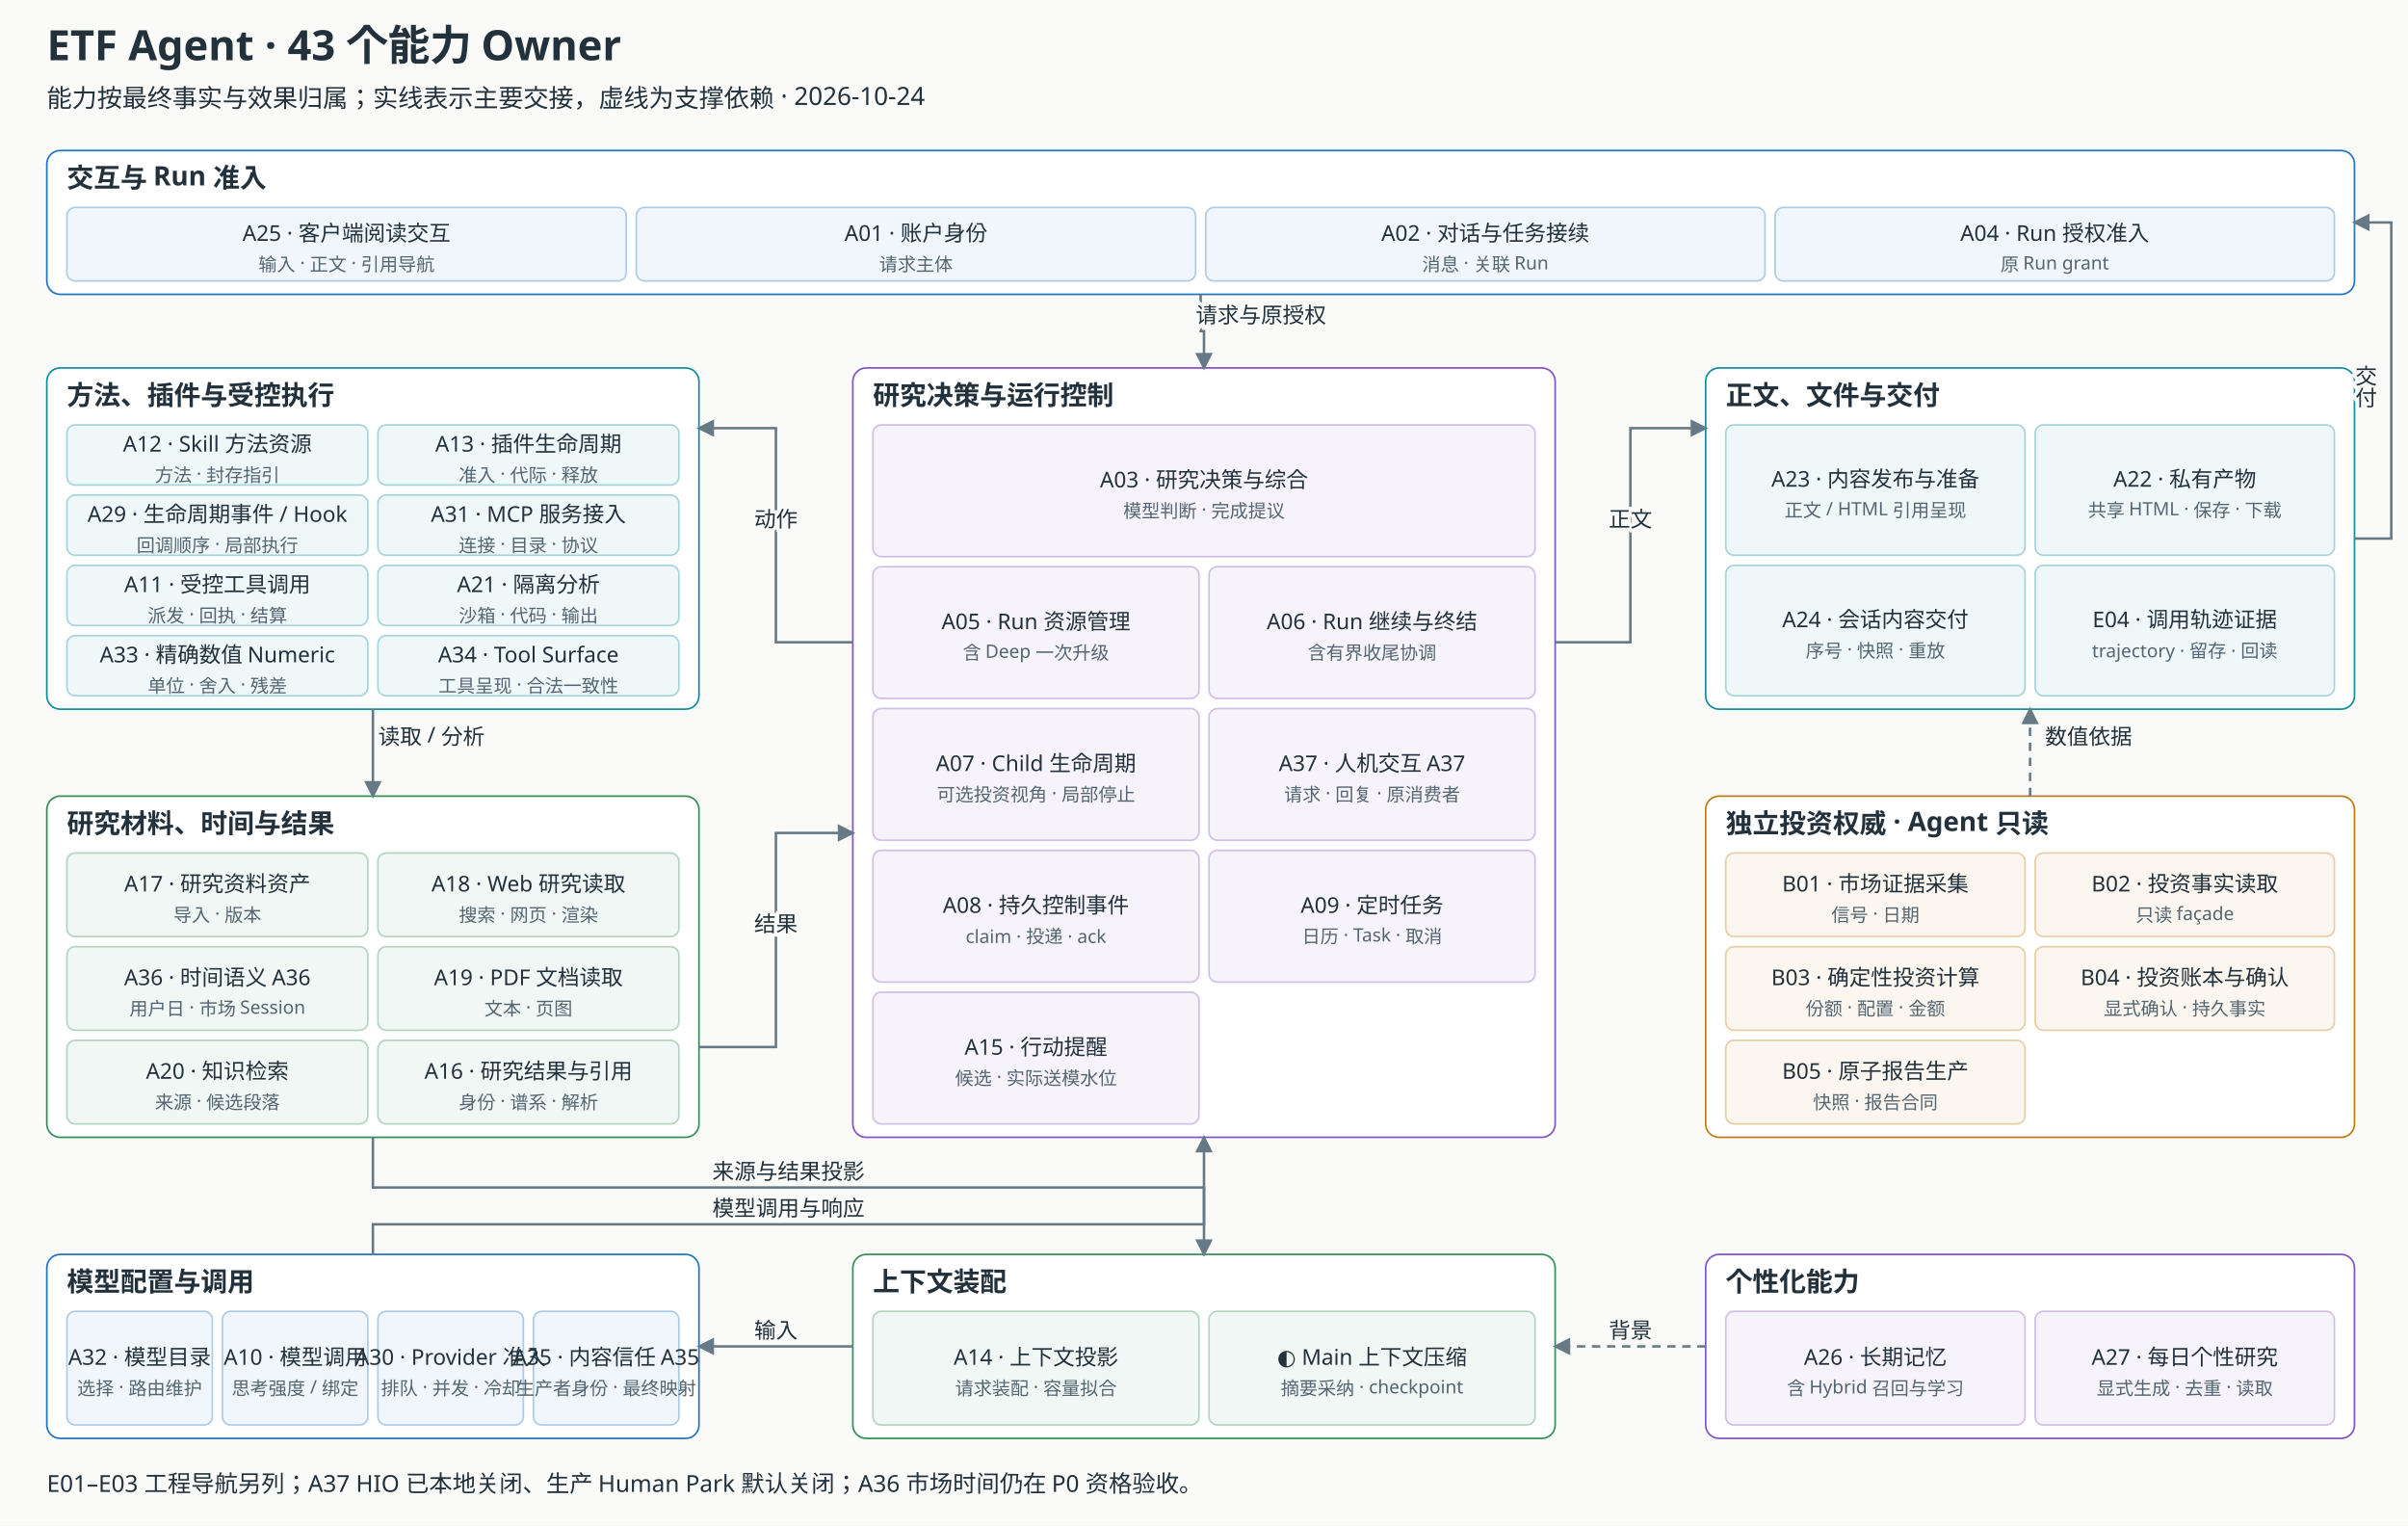
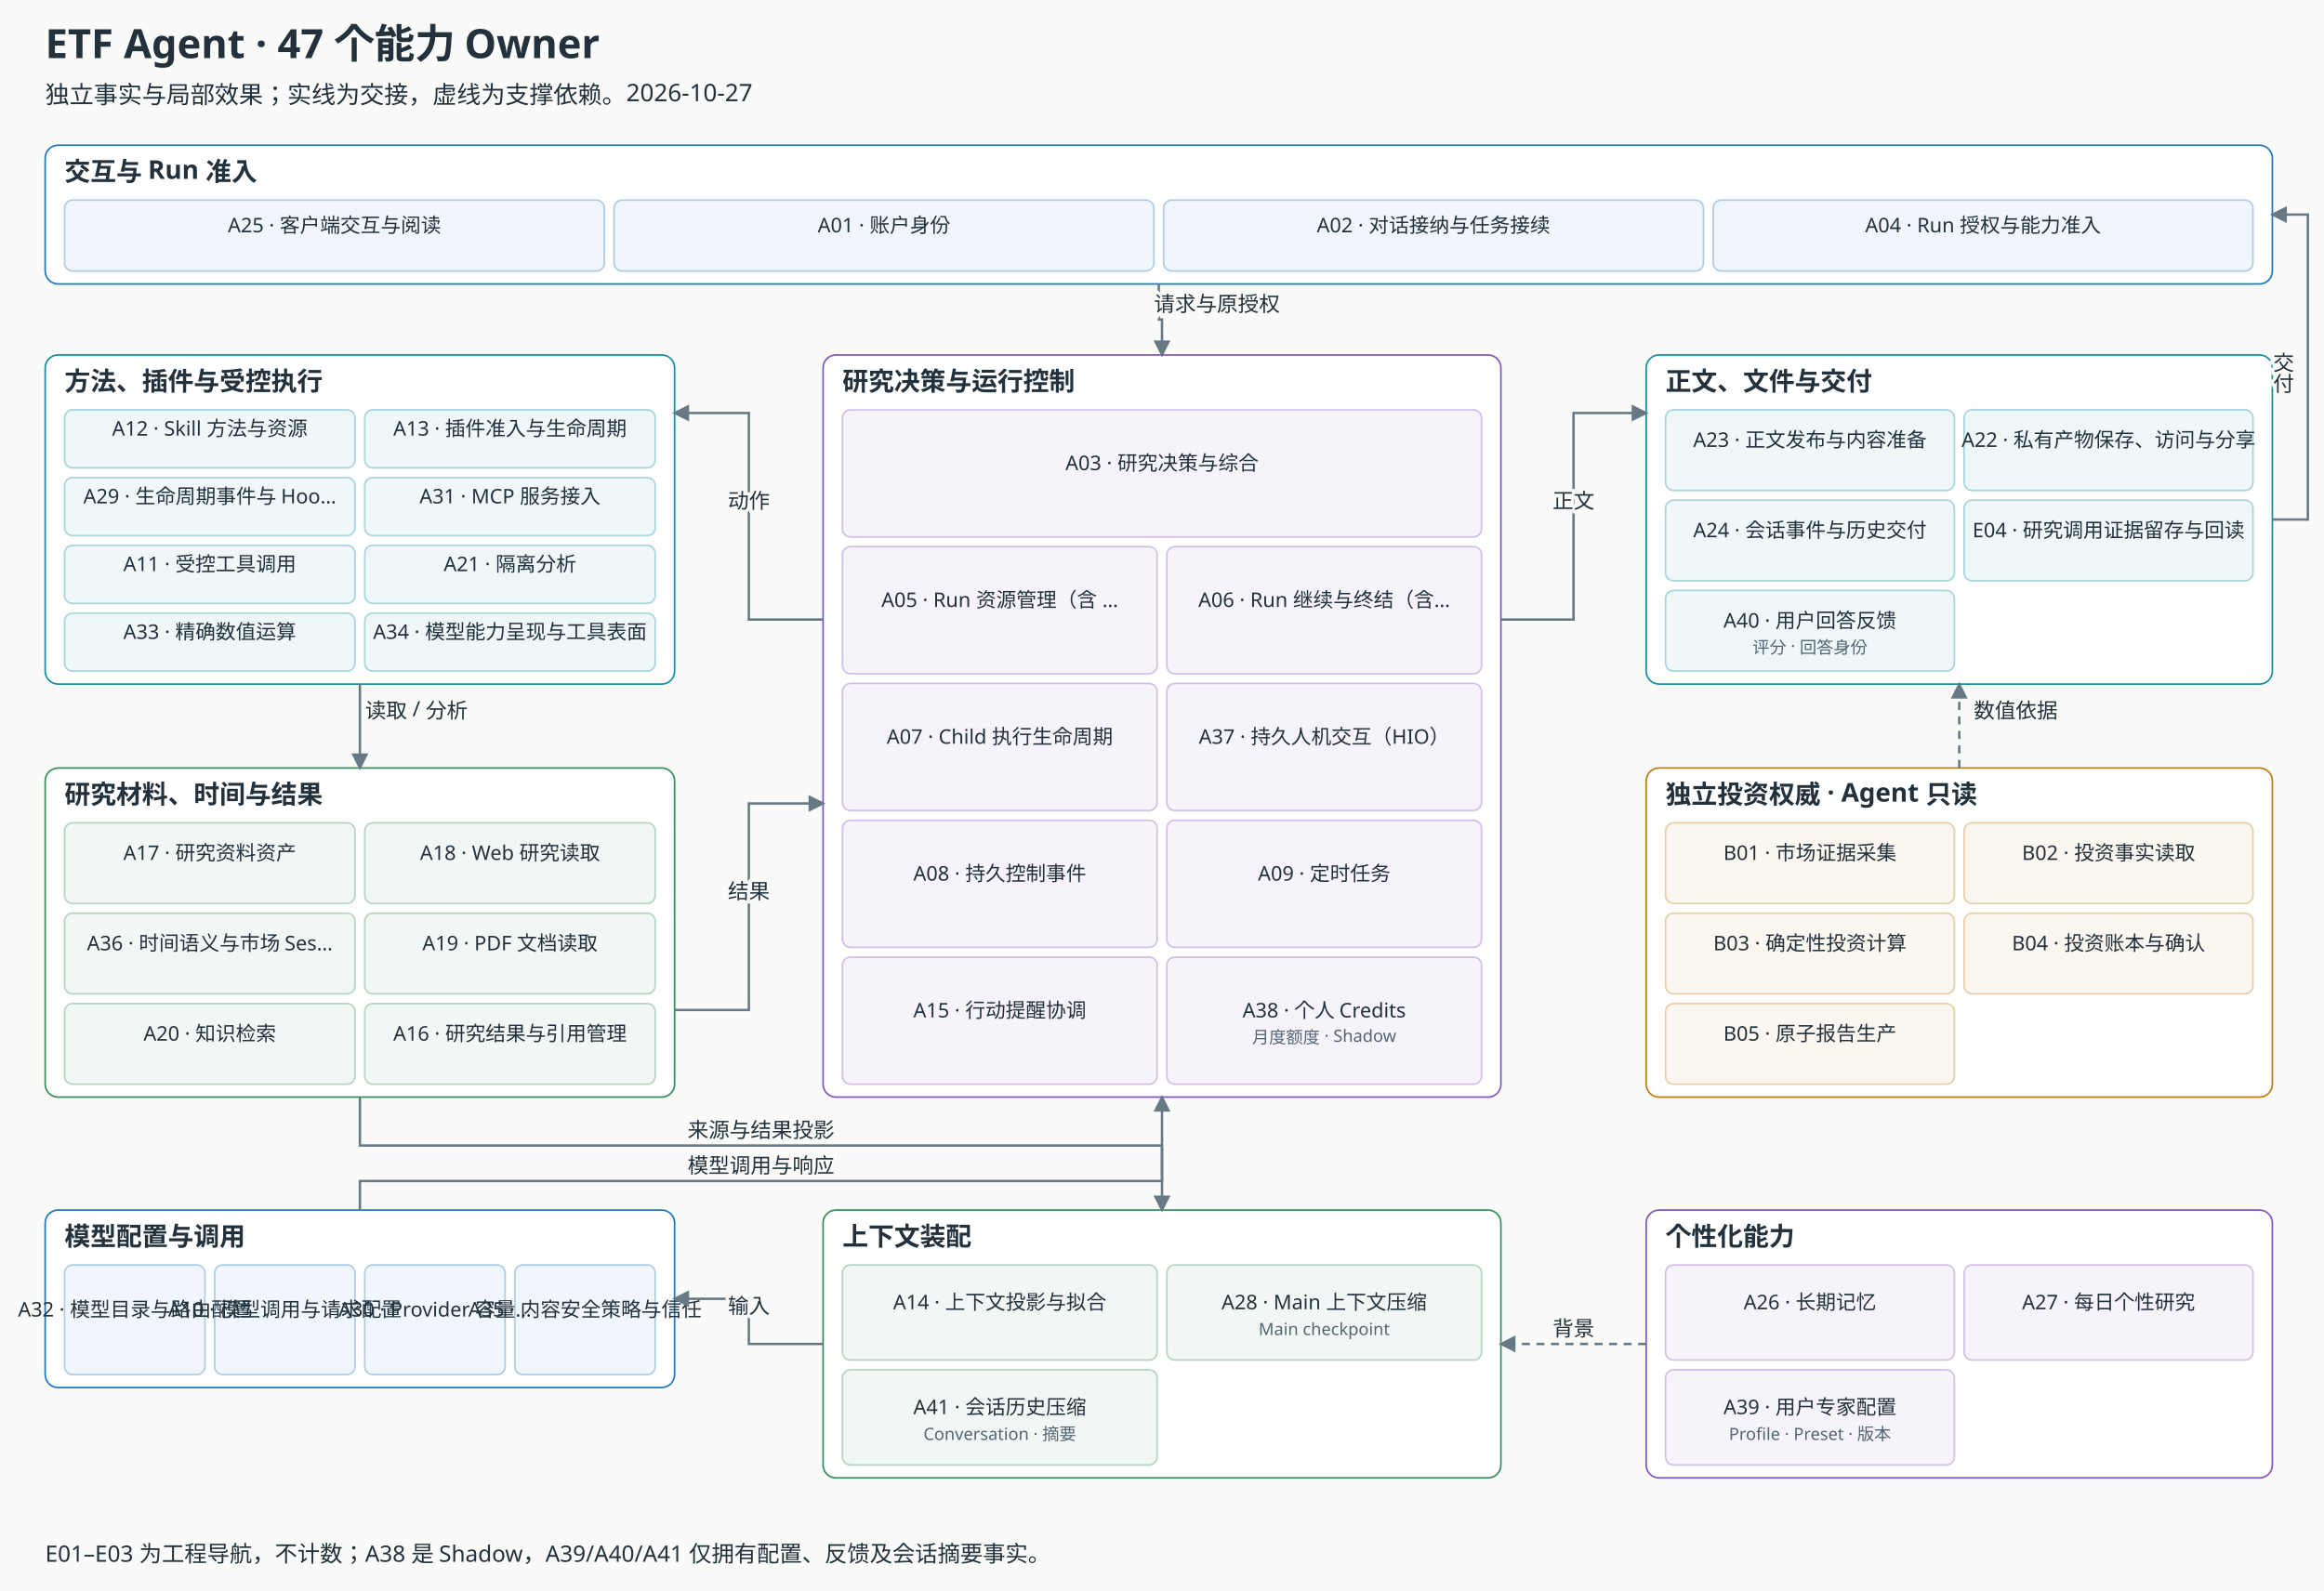
- <svg xmlns="http://www.w3.org/2000/svg" viewBox="0 0 1440 912" role="img" aria-labelledby="title desc">
+ <svg xmlns="http://www.w3.org/2000/svg" viewBox="0 0 1440 986" role="img" aria-labelledby="title desc">
  <defs>
    <marker id="arrow" markerWidth="7" markerHeight="7" refX="6" refY="3.5" orient="auto">
      <path d="M0 0L7 3.5L0 7" fill="#667985" />
    </marker>
  </defs>
-   <rect width="1440" height="912" fill="#fafbf9" />
+   <rect width="1440" height="986" fill="#fafbf9" />
  <g font-family="system-ui,PingFang SC,Microsoft YaHei,sans-serif" fill="#22313b">
-     <text x="28" y="36" font-size="25" font-weight="600">ETF Agent · 43 个能力 Owner</text>
-     <text x="28" y="64" font-size="15">能力按最终事实与效果归属；实线表示主要交接，虚线为支撑依赖 · 2026-10-24</text>
+     <text x="28" y="36" font-size="25" font-weight="600">ETF Agent · 47 个能力 Owner</text>
+     <text x="28" y="64" font-size="15">独立事实与局部效果；实线为交接，虚线为支撑依赖。2026-10-27</text>
    <rect x="28" y="90" width="1380" height="86" rx="8" fill="#fff" stroke="#2175be" />
    <text x="40" y="112" font-size="16" font-weight="600">交互与 Run 准入</text>
    <rect x="40" y="124" width="334.5" height="44" rx="5" fill="#2175be" fill-opacity=".07" stroke="#2175be" stroke-opacity=".35" />
-     <text x="207.25" y="144" text-anchor="middle" font-size="13">A25 · 客户端阅读交互</text>
-     <text x="207.25" y="162" text-anchor="middle" font-size="11" fill="#536571">输入 · 正文 · 引用导航</text>
+     <text x="207.25" y="144" text-anchor="middle" font-size="12.5">A25 · 客户端交互与阅读</text>
    <rect x="380.5" y="124" width="334.5" height="44" rx="5" fill="#2175be" fill-opacity=".07" stroke="#2175be" stroke-opacity=".35" />
-     <text x="547.75" y="144" text-anchor="middle" font-size="13">A01 · 账户身份</text>
-     <text x="547.75" y="162" text-anchor="middle" font-size="11" fill="#536571">请求主体</text>
+     <text x="547.75" y="144" text-anchor="middle" font-size="12.5">A01 · 账户身份</text>
    <rect x="721" y="124" width="334.5" height="44" rx="5" fill="#2175be" fill-opacity=".07" stroke="#2175be" stroke-opacity=".35" />
-     <text x="888.25" y="144" text-anchor="middle" font-size="13">A02 · 对话与任务接续</text>
-     <text x="888.25" y="162" text-anchor="middle" font-size="11" fill="#536571">消息 · 关联 Run</text>
+     <text x="888.25" y="144" text-anchor="middle" font-size="12.5">A02 · 对话接纳与任务接续</text>
    <rect x="1061.5" y="124" width="334.5" height="44" rx="5" fill="#2175be" fill-opacity=".07" stroke="#2175be" stroke-opacity=".35" />
-     <text x="1228.75" y="144" text-anchor="middle" font-size="13">A04 · Run 授权准入</text>
-     <text x="1228.75" y="162" text-anchor="middle" font-size="11" fill="#536571">原 Run grant</text>
+     <text x="1228.75" y="144" text-anchor="middle" font-size="12.5">A04 · Run 授权与能力准入</text>
    <rect x="28" y="220" width="390" height="204" rx="8" fill="#fff" stroke="#138e9f" />
    <text x="40" y="242" font-size="16" font-weight="600">方法、插件与受控执行</text>
    <rect x="40" y="254" width="180" height="36" rx="5" fill="#138e9f" fill-opacity=".07" stroke="#138e9f" stroke-opacity=".35" />
-     <text x="130" y="270" text-anchor="middle" font-size="13">A12 · Skill 方法资源</text>
-     <text x="130" y="288" text-anchor="middle" font-size="11" fill="#536571">方法 · 封存指引</text>
+     <text x="130" y="270" text-anchor="middle" font-size="12.5">A12 · Skill 方法与资源</text>
    <rect x="226" y="254" width="180" height="36" rx="5" fill="#138e9f" fill-opacity=".07" stroke="#138e9f" stroke-opacity=".35" />
-     <text x="316" y="270" text-anchor="middle" font-size="13">A13 · 插件生命周期</text>
-     <text x="316" y="288" text-anchor="middle" font-size="11" fill="#536571">准入 · 代际 · 释放</text>
+     <text x="316" y="270" text-anchor="middle" font-size="12.5">A13 · 插件准入与生命周期</text>
    <rect x="40" y="296" width="180" height="36" rx="5" fill="#138e9f" fill-opacity=".07" stroke="#138e9f" stroke-opacity=".35" />
-     <text x="130" y="312" text-anchor="middle" font-size="13">A29 · 生命周期事件 / Hook</text>
-     <text x="130" y="330" text-anchor="middle" font-size="11" fill="#536571">回调顺序 · 局部执行</text>
+     <text x="130" y="312" text-anchor="middle" font-size="12.5">A29 · 生命周期事件与 Hoo…</text>
    <rect x="226" y="296" width="180" height="36" rx="5" fill="#138e9f" fill-opacity=".07" stroke="#138e9f" stroke-opacity=".35" />
-     <text x="316" y="312" text-anchor="middle" font-size="13">A31 · MCP 服务接入</text>
-     <text x="316" y="330" text-anchor="middle" font-size="11" fill="#536571">连接 · 目录 · 协议</text>
+     <text x="316" y="312" text-anchor="middle" font-size="12.5">A31 · MCP 服务接入</text>
    <rect x="40" y="338" width="180" height="36" rx="5" fill="#138e9f" fill-opacity=".07" stroke="#138e9f" stroke-opacity=".35" />
-     <text x="130" y="354" text-anchor="middle" font-size="13">A11 · 受控工具调用</text>
-     <text x="130" y="372" text-anchor="middle" font-size="11" fill="#536571">派发 · 回执 · 结算</text>
+     <text x="130" y="354" text-anchor="middle" font-size="12.5">A11 · 受控工具调用</text>
    <rect x="226" y="338" width="180" height="36" rx="5" fill="#138e9f" fill-opacity=".07" stroke="#138e9f" stroke-opacity=".35" />
-     <text x="316" y="354" text-anchor="middle" font-size="13">A21 · 隔离分析</text>
-     <text x="316" y="372" text-anchor="middle" font-size="11" fill="#536571">沙箱 · 代码 · 输出</text>
+     <text x="316" y="354" text-anchor="middle" font-size="12.5">A21 · 隔离分析</text>
    <rect x="40" y="380" width="180" height="36" rx="5" fill="#138e9f" fill-opacity=".07" stroke="#138e9f" stroke-opacity=".35" />
-     <text x="130" y="396" text-anchor="middle" font-size="13">A33 · 精确数值 Numeric</text>
-     <text x="130" y="414" text-anchor="middle" font-size="11" fill="#536571">单位 · 舍入 · 残差</text>
+     <text x="130" y="396" text-anchor="middle" font-size="12.5">A33 · 精确数值运算</text>
    <rect x="226" y="380" width="180" height="36" rx="5" fill="#138e9f" fill-opacity=".07" stroke="#138e9f" stroke-opacity=".35" />
-     <text x="316" y="396" text-anchor="middle" font-size="13">A34 · Tool Surface</text>
-     <text x="316" y="414" text-anchor="middle" font-size="11" fill="#536571">工具呈现 · 合法一致性</text>
+     <text x="316" y="396" text-anchor="middle" font-size="12.5">A34 · 模型能力呈现与工具表面</text>
    <rect x="510" y="220" width="420" height="460" rx="8" fill="#fff" stroke="#8154c4" />
    <text x="522" y="242" font-size="16" font-weight="600">研究决策与运行控制</text>
    <rect x="522" y="254" width="396" height="78.8" rx="5" fill="#8154c4" fill-opacity=".07" stroke="#8154c4" stroke-opacity=".35" />
-     <text x="720" y="291.4" text-anchor="middle" font-size="13">A03 · 研究决策与综合</text>
-     <text x="720" y="309.4" text-anchor="middle" font-size="11" fill="#536571">模型判断 · 完成提议</text>
+     <text x="720" y="291.4" text-anchor="middle" font-size="12.5">A03 · 研究决策与综合</text>
    <rect x="522" y="338.8" width="195" height="78.8" rx="5" fill="#8154c4" fill-opacity=".07" stroke="#8154c4" stroke-opacity=".35" />
-     <text x="619.5" y="376.2" text-anchor="middle" font-size="13">A05 · Run 资源管理</text>
-     <text x="619.5" y="394.2" text-anchor="middle" font-size="11" fill="#536571">含 Deep 一次升级</text>
+     <text x="619.5" y="376.2" text-anchor="middle" font-size="12.5">A05 · Run 资源管理（含 …</text>
    <rect x="723" y="338.8" width="195" height="78.8" rx="5" fill="#8154c4" fill-opacity=".07" stroke="#8154c4" stroke-opacity=".35" />
-     <text x="820.5" y="376.2" text-anchor="middle" font-size="13">A06 · Run 继续与终结</text>
-     <text x="820.5" y="394.2" text-anchor="middle" font-size="11" fill="#536571">含有界收尾协调</text>
+     <text x="820.5" y="376.2" text-anchor="middle" font-size="12.5">A06 · Run 继续与终结（含…</text>
    <rect x="522" y="423.6" width="195" height="78.8" rx="5" fill="#8154c4" fill-opacity=".07" stroke="#8154c4" stroke-opacity=".35" />
-     <text x="619.5" y="461" text-anchor="middle" font-size="13">A07 · Child 生命周期</text>
-     <text x="619.5" y="479" text-anchor="middle" font-size="11" fill="#536571">可选投资视角 · 局部停止</text>
+     <text x="619.5" y="461" text-anchor="middle" font-size="12.5">A07 · Child 执行生命周期</text>
    <rect x="723" y="423.6" width="195" height="78.8" rx="5" fill="#8154c4" fill-opacity=".07" stroke="#8154c4" stroke-opacity=".35" />
-     <text x="820.5" y="461" text-anchor="middle" font-size="13">A37 · 人机交互 A37</text>
-     <text x="820.5" y="479" text-anchor="middle" font-size="11" fill="#536571">请求 · 回复 · 原消费者</text>
+     <text x="820.5" y="461" text-anchor="middle" font-size="12.5">A37 · 持久人机交互（HIO）</text>
    <rect x="522" y="508.4" width="195" height="78.8" rx="5" fill="#8154c4" fill-opacity=".07" stroke="#8154c4" stroke-opacity=".35" />
-     <text x="619.5" y="545.8" text-anchor="middle" font-size="13">A08 · 持久控制事件</text>
-     <text x="619.5" y="563.8" text-anchor="middle" font-size="11" fill="#536571">claim · 投递 · ack</text>
+     <text x="619.5" y="545.8" text-anchor="middle" font-size="12.5">A08 · 持久控制事件</text>
    <rect x="723" y="508.4" width="195" height="78.8" rx="5" fill="#8154c4" fill-opacity=".07" stroke="#8154c4" stroke-opacity=".35" />
-     <text x="820.5" y="545.8" text-anchor="middle" font-size="13">A09 · 定时任务</text>
-     <text x="820.5" y="563.8" text-anchor="middle" font-size="11" fill="#536571">日历 · Task · 取消</text>
+     <text x="820.5" y="545.8" text-anchor="middle" font-size="12.5">A09 · 定时任务</text>
    <rect x="522" y="593.2" width="195" height="78.8" rx="5" fill="#8154c4" fill-opacity=".07" stroke="#8154c4" stroke-opacity=".35" />
-     <text x="619.5" y="630.6" text-anchor="middle" font-size="13">A15 · 行动提醒</text>
-     <text x="619.5" y="648.6" text-anchor="middle" font-size="11" fill="#536571">候选 · 实际送模水位</text>
+     <text x="619.5" y="630.6" text-anchor="middle" font-size="12.5">A15 · 行动提醒协调</text>
+     <rect x="723" y="593.2" width="195" height="78.8" rx="5" fill="#8154c4" fill-opacity=".07" stroke="#8154c4" stroke-opacity=".35" />
+     <text x="820.5" y="630.6" text-anchor="middle" font-size="12.5">A38 · 个人 Credits</text>
+     <text x="820.5" y="646.6" text-anchor="middle" font-size="10.5" fill="#536571">月度额度 · Shadow</text>
    <rect x="1020" y="220" width="388" height="204" rx="8" fill="#fff" stroke="#138e9f" />
    <text x="1032" y="242" font-size="16" font-weight="600">正文、文件与交付</text>
-     <rect x="1032" y="254" width="179" height="78" rx="5" fill="#138e9f" fill-opacity=".07" stroke="#138e9f" stroke-opacity=".35" />
-     <text x="1121.5" y="291" text-anchor="middle" font-size="13">A23 · 内容发布与准备</text>
-     <text x="1121.5" y="309" text-anchor="middle" font-size="11" fill="#536571">正文 / HTML 引用呈现</text>
-     <rect x="1217" y="254" width="179" height="78" rx="5" fill="#138e9f" fill-opacity=".07" stroke="#138e9f" stroke-opacity=".35" />
-     <text x="1306.5" y="291" text-anchor="middle" font-size="13">A22 · 私有产物</text>
-     <text x="1306.5" y="309" text-anchor="middle" font-size="11" fill="#536571">共享 HTML · 保存 · 下载</text>
-     <rect x="1032" y="338" width="179" height="78" rx="5" fill="#138e9f" fill-opacity=".07" stroke="#138e9f" stroke-opacity=".35" />
-     <text x="1121.5" y="375" text-anchor="middle" font-size="13">A24 · 会话内容交付</text>
-     <text x="1121.5" y="393" text-anchor="middle" font-size="11" fill="#536571">序号 · 快照 · 重放</text>
-     <rect x="1217" y="338" width="179" height="78" rx="5" fill="#138e9f" fill-opacity=".07" stroke="#138e9f" stroke-opacity=".35" />
-     <text x="1306.5" y="375" text-anchor="middle" font-size="13">E04 · 调用轨迹证据</text>
-     <text x="1306.5" y="393" text-anchor="middle" font-size="11" fill="#536571">trajectory · 留存 · 回读</text>
+     <rect x="1032" y="254" width="179" height="50" rx="5" fill="#138e9f" fill-opacity=".07" stroke="#138e9f" stroke-opacity=".35" />
+     <text x="1121.5" y="277" text-anchor="middle" font-size="12.5">A23 · 正文发布与内容准备</text>
+     <rect x="1217" y="254" width="179" height="50" rx="5" fill="#138e9f" fill-opacity=".07" stroke="#138e9f" stroke-opacity=".35" />
+     <text x="1306.5" y="277" text-anchor="middle" font-size="12.5">A22 · 私有产物保存、访问与分享</text>
+     <rect x="1032" y="310" width="179" height="50" rx="5" fill="#138e9f" fill-opacity=".07" stroke="#138e9f" stroke-opacity=".35" />
+     <text x="1121.5" y="333" text-anchor="middle" font-size="12.5">A24 · 会话事件与历史交付</text>
+     <rect x="1217" y="310" width="179" height="50" rx="5" fill="#138e9f" fill-opacity=".07" stroke="#138e9f" stroke-opacity=".35" />
+     <text x="1306.5" y="333" text-anchor="middle" font-size="12.5">E04 · 研究调用证据留存与回读</text>
+     <rect x="1032" y="366" width="179" height="50" rx="5" fill="#138e9f" fill-opacity=".07" stroke="#138e9f" stroke-opacity=".35" />
+     <text x="1121.5" y="389" text-anchor="middle" font-size="12.5">A40 · 用户回答反馈</text>
+     <text x="1121.5" y="405" text-anchor="middle" font-size="10.5" fill="#536571">评分 · 回答身份</text>
    <rect x="28" y="476" width="390" height="204" rx="8" fill="#fff" stroke="#378d58" />
    <text x="40" y="498" font-size="16" font-weight="600">研究材料、时间与结果</text>
    <rect x="40" y="510" width="180" height="50" rx="5" fill="#378d58" fill-opacity=".07" stroke="#378d58" stroke-opacity=".35" />
-     <text x="130" y="533" text-anchor="middle" font-size="13">A17 · 研究资料资产</text>
-     <text x="130" y="551" text-anchor="middle" font-size="11" fill="#536571">导入 · 版本</text>
+     <text x="130" y="533" text-anchor="middle" font-size="12.5">A17 · 研究资料资产</text>
    <rect x="226" y="510" width="180" height="50" rx="5" fill="#378d58" fill-opacity=".07" stroke="#378d58" stroke-opacity=".35" />
-     <text x="316" y="533" text-anchor="middle" font-size="13">A18 · Web 研究读取</text>
-     <text x="316" y="551" text-anchor="middle" font-size="11" fill="#536571">搜索 · 网页 · 渲染</text>
+     <text x="316" y="533" text-anchor="middle" font-size="12.5">A18 · Web 研究读取</text>
    <rect x="40" y="566" width="180" height="50" rx="5" fill="#378d58" fill-opacity=".07" stroke="#378d58" stroke-opacity=".35" />
-     <text x="130" y="589" text-anchor="middle" font-size="13">A36 · 时间语义 A36</text>
-     <text x="130" y="607" text-anchor="middle" font-size="11" fill="#536571">用户日 · 市场 Session</text>
+     <text x="130" y="589" text-anchor="middle" font-size="12.5">A36 · 时间语义与市场 Ses…</text>
    <rect x="226" y="566" width="180" height="50" rx="5" fill="#378d58" fill-opacity=".07" stroke="#378d58" stroke-opacity=".35" />
-     <text x="316" y="589" text-anchor="middle" font-size="13">A19 · PDF 文档读取</text>
-     <text x="316" y="607" text-anchor="middle" font-size="11" fill="#536571">文本 · 页图</text>
+     <text x="316" y="589" text-anchor="middle" font-size="12.5">A19 · PDF 文档读取</text>
    <rect x="40" y="622" width="180" height="50" rx="5" fill="#378d58" fill-opacity=".07" stroke="#378d58" stroke-opacity=".35" />
-     <text x="130" y="645" text-anchor="middle" font-size="13">A20 · 知识检索</text>
-     <text x="130" y="663" text-anchor="middle" font-size="11" fill="#536571">来源 · 候选段落</text>
+     <text x="130" y="645" text-anchor="middle" font-size="12.5">A20 · 知识检索</text>
    <rect x="226" y="622" width="180" height="50" rx="5" fill="#378d58" fill-opacity=".07" stroke="#378d58" stroke-opacity=".35" />
-     <text x="316" y="645" text-anchor="middle" font-size="13">A16 · 研究结果与引用</text>
-     <text x="316" y="663" text-anchor="middle" font-size="11" fill="#536571">身份 · 谱系 · 解析</text>
+     <text x="316" y="645" text-anchor="middle" font-size="12.5">A16 · 研究结果与引用管理</text>
    <rect x="1020" y="476" width="388" height="204" rx="8" fill="#fff" stroke="#bf7b12" />
    <text x="1032" y="498" font-size="16" font-weight="600">独立投资权威 · Agent 只读</text>
    <rect x="1032" y="510" width="179" height="50" rx="5" fill="#bf7b12" fill-opacity=".07" stroke="#bf7b12" stroke-opacity=".35" />
-     <text x="1121.5" y="533" text-anchor="middle" font-size="13">B01 · 市场证据采集</text>
-     <text x="1121.5" y="551" text-anchor="middle" font-size="11" fill="#536571">信号 · 日期</text>
+     <text x="1121.5" y="533" text-anchor="middle" font-size="12.5">B01 · 市场证据采集</text>
    <rect x="1217" y="510" width="179" height="50" rx="5" fill="#bf7b12" fill-opacity=".07" stroke="#bf7b12" stroke-opacity=".35" />
-     <text x="1306.5" y="533" text-anchor="middle" font-size="13">B02 · 投资事实读取</text>
-     <text x="1306.5" y="551" text-anchor="middle" font-size="11" fill="#536571">只读 façade</text>
+     <text x="1306.5" y="533" text-anchor="middle" font-size="12.5">B02 · 投资事实读取</text>
    <rect x="1032" y="566" width="179" height="50" rx="5" fill="#bf7b12" fill-opacity=".07" stroke="#bf7b12" stroke-opacity=".35" />
-     <text x="1121.5" y="589" text-anchor="middle" font-size="13">B03 · 确定性投资计算</text>
-     <text x="1121.5" y="607" text-anchor="middle" font-size="11" fill="#536571">份额 · 配置 · 金额</text>
+     <text x="1121.5" y="589" text-anchor="middle" font-size="12.5">B03 · 确定性投资计算</text>
    <rect x="1217" y="566" width="179" height="50" rx="5" fill="#bf7b12" fill-opacity=".07" stroke="#bf7b12" stroke-opacity=".35" />
-     <text x="1306.5" y="589" text-anchor="middle" font-size="13">B04 · 投资账本与确认</text>
-     <text x="1306.5" y="607" text-anchor="middle" font-size="11" fill="#536571">显式确认 · 持久事实</text>
+     <text x="1306.5" y="589" text-anchor="middle" font-size="12.5">B04 · 投资账本与确认</text>
    <rect x="1032" y="622" width="179" height="50" rx="5" fill="#bf7b12" fill-opacity=".07" stroke="#bf7b12" stroke-opacity=".35" />
-     <text x="1121.5" y="645" text-anchor="middle" font-size="13">B05 · 原子报告生产</text>
-     <text x="1121.5" y="663" text-anchor="middle" font-size="11" fill="#536571">快照 · 报告合同</text>
+     <text x="1121.5" y="645" text-anchor="middle" font-size="12.5">B05 · 原子报告生产</text>
    <rect x="28" y="750" width="390" height="110" rx="8" fill="#fff" stroke="#2175be" />
    <text x="40" y="772" font-size="16" font-weight="600">模型配置与调用</text>
    <rect x="40" y="784" width="87" height="68" rx="5" fill="#2175be" fill-opacity=".07" stroke="#2175be" stroke-opacity=".35" />
-     <text x="83.5" y="816" text-anchor="middle" font-size="13">A32 · 模型目录</text>
-     <text x="83.5" y="834" text-anchor="middle" font-size="11" fill="#536571">选择 · 路由维护</text>
+     <text x="83.5" y="816" text-anchor="middle" font-size="12.5">A32 · 模型目录与路由配置</text>
    <rect x="133" y="784" width="87" height="68" rx="5" fill="#2175be" fill-opacity=".07" stroke="#2175be" stroke-opacity=".35" />
-     <text x="176.5" y="816" text-anchor="middle" font-size="13">A10 · 模型调用</text>
-     <text x="176.5" y="834" text-anchor="middle" font-size="11" fill="#536571">思考强度 / 绑定</text>
+     <text x="176.5" y="816" text-anchor="middle" font-size="12.5">A10 · 模型调用与请求配置</text>
    <rect x="226" y="784" width="87" height="68" rx="5" fill="#2175be" fill-opacity=".07" stroke="#2175be" stroke-opacity=".35" />
-     <text x="269.5" y="816" text-anchor="middle" font-size="13">A30 · Provider 准入</text>
-     <text x="269.5" y="834" text-anchor="middle" font-size="11" fill="#536571">排队 · 并发 · 冷却</text>
+     <text x="269.5" y="816" text-anchor="middle" font-size="12.5">A30 · Provider 容量…</text>
    <rect x="319" y="784" width="87" height="68" rx="5" fill="#2175be" fill-opacity=".07" stroke="#2175be" stroke-opacity=".35" />
-     <text x="362.5" y="816" text-anchor="middle" font-size="13">A35 · 内容信任 A35</text>
-     <text x="362.5" y="834" text-anchor="middle" font-size="11" fill="#536571">生产者身份 · 最终映射</text>
-     <rect x="510" y="750" width="420" height="110" rx="8" fill="#fff" stroke="#378d58" />
+     <text x="362.5" y="816" text-anchor="middle" font-size="12.5">A35 · 内容安全策略与信任</text>
+     <rect x="510" y="750" width="420" height="166" rx="8" fill="#fff" stroke="#378d58" />
    <text x="522" y="772" font-size="16" font-weight="600">上下文装配</text>
-     <rect x="522" y="784" width="195" height="68" rx="5" fill="#378d58" fill-opacity=".07" stroke="#378d58" stroke-opacity=".35" />
-     <text x="619.5" y="816" text-anchor="middle" font-size="13">A14 · 上下文投影</text>
-     <text x="619.5" y="834" text-anchor="middle" font-size="11" fill="#536571">请求装配 · 容量拟合</text>
-     <rect x="723" y="784" width="195" height="68" rx="5" fill="#378d58" fill-opacity=".07" stroke="#378d58" stroke-opacity=".35" />
-     <text x="820.5" y="816" text-anchor="middle" font-size="13">◐ Main 上下文压缩</text>
-     <text x="820.5" y="834" text-anchor="middle" font-size="11" fill="#536571">摘要采纳 · checkpoint</text>
-     <rect x="1020" y="750" width="388" height="110" rx="8" fill="#fff" stroke="#8154c4" />
+     <rect x="522" y="784" width="195" height="59" rx="5" fill="#378d58" fill-opacity=".07" stroke="#378d58" stroke-opacity=".35" />
+     <text x="619.5" y="811.5" text-anchor="middle" font-size="12.5">A14 · 上下文投影与拟合</text>
+     <rect x="723" y="784" width="195" height="59" rx="5" fill="#378d58" fill-opacity=".07" stroke="#378d58" stroke-opacity=".35" />
+     <text x="820.5" y="811.5" text-anchor="middle" font-size="12.5">A28 · Main 上下文压缩</text>
+     <text x="820.5" y="827.5" text-anchor="middle" font-size="10.5" fill="#536571">Main checkpoint</text>
+     <rect x="522" y="849" width="195" height="59" rx="5" fill="#378d58" fill-opacity=".07" stroke="#378d58" stroke-opacity=".35" />
+     <text x="619.5" y="876.5" text-anchor="middle" font-size="12.5">A41 · 会话历史压缩</text>
+     <text x="619.5" y="892.5" text-anchor="middle" font-size="10.5" fill="#536571">Conversation · 摘要</text>
+     <rect x="1020" y="750" width="388" height="166" rx="8" fill="#fff" stroke="#8154c4" />
    <text x="1032" y="772" font-size="16" font-weight="600">个性化能力</text>
-     <rect x="1032" y="784" width="179" height="68" rx="5" fill="#8154c4" fill-opacity=".07" stroke="#8154c4" stroke-opacity=".35" />
-     <text x="1121.5" y="816" text-anchor="middle" font-size="13">A26 · 长期记忆</text>
-     <text x="1121.5" y="834" text-anchor="middle" font-size="11" fill="#536571">含 Hybrid 召回与学习</text>
-     <rect x="1217" y="784" width="179" height="68" rx="5" fill="#8154c4" fill-opacity=".07" stroke="#8154c4" stroke-opacity=".35" />
-     <text x="1306.5" y="816" text-anchor="middle" font-size="13">A27 · 每日个性研究</text>
-     <text x="1306.5" y="834" text-anchor="middle" font-size="11" fill="#536571">显式生成 · 去重 · 读取</text>
+     <rect x="1032" y="784" width="179" height="59" rx="5" fill="#8154c4" fill-opacity=".07" stroke="#8154c4" stroke-opacity=".35" />
+     <text x="1121.5" y="811.5" text-anchor="middle" font-size="12.5">A26 · 长期记忆</text>
+     <rect x="1217" y="784" width="179" height="59" rx="5" fill="#8154c4" fill-opacity=".07" stroke="#8154c4" stroke-opacity=".35" />
+     <text x="1306.5" y="811.5" text-anchor="middle" font-size="12.5">A27 · 每日个性研究</text>
+     <rect x="1032" y="849" width="179" height="59" rx="5" fill="#8154c4" fill-opacity=".07" stroke="#8154c4" stroke-opacity=".35" />
+     <text x="1121.5" y="876.5" text-anchor="middle" font-size="12.5">A39 · 用户专家配置</text>
+     <text x="1121.5" y="892.5" text-anchor="middle" font-size="10.5" fill="#536571">Profile · Preset · 版本</text>
    <path d="M718 176 V198 H720 V220" fill="none" stroke="#667985" stroke-width="1.5" marker-end="url(#arrow)" />
    <text x="754" y="193" font-size="13" text-anchor="middle" paint-order="stroke" stroke="#fafbf9" stroke-width="4">请求与原授权</text>
    <path d="M510 384 H464 V256 H418" fill="none" stroke="#667985" stroke-width="1.5" marker-end="url(#arrow)" />
    <text x="464" y="315" font-size="13" text-anchor="middle" paint-order="stroke" stroke="#fafbf9" stroke-width="4">动作</text>
    <path d="M223 424 V450 H223 V476" fill="none" stroke="#667985" stroke-width="1.5" marker-end="url(#arrow)" />
    <text x="258" y="445" font-size="13" text-anchor="middle" paint-order="stroke" stroke="#fafbf9" stroke-width="4">读取 / 分析</text>
    <path d="M418 626 H464 V498 H510" fill="none" stroke="#667985" stroke-width="1.5" marker-end="url(#arrow)" />
    <text x="464" y="557" font-size="13" text-anchor="middle" paint-order="stroke" stroke="#fafbf9" stroke-width="4">结果</text>
    <path d="M930 384 H975 V256 H1020" fill="none" stroke="#667985" stroke-width="1.5" marker-end="url(#arrow)" />
    <text x="975" y="315" font-size="13" text-anchor="middle" paint-order="stroke" stroke="#fafbf9" stroke-width="4">正文</text>
    <path d="M1214 476 V450 H1214 V424" fill="none" stroke="#667985" stroke-width="1.5" marker-end="url(#arrow)" stroke-dasharray="5 4" />
    <text x="1249" y="445" font-size="13" text-anchor="middle" paint-order="stroke" stroke="#fafbf9" stroke-width="4">数值依据</text>
    <path d="M223 680 V710 H720 V750" fill="none" stroke="#667985" stroke-width="1.5" marker-end="url(#arrow)" />
    <text x="471.5" y="705" font-size="13" text-anchor="middle" paint-order="stroke" stroke="#fafbf9" stroke-width="4">来源与结果投影</text>
    <path d="M223 750 V732 H720 V680" fill="none" stroke="#667985" stroke-width="1.5" marker-end="url(#arrow)" />
    <text x="471.5" y="727" font-size="13" text-anchor="middle" paint-order="stroke" stroke="#fafbf9" stroke-width="4">模型调用与响应</text>
-     <path d="M510 805 H464 V805 H418" fill="none" stroke="#667985" stroke-width="1.5" marker-end="url(#arrow)" />
-     <text x="464" y="800" font-size="13" text-anchor="middle" paint-order="stroke" stroke="#fafbf9" stroke-width="4">输入</text>
-     <path d="M1020 805 H975 V805 H930" fill="none" stroke="#667985" stroke-width="1.5" marker-end="url(#arrow)" stroke-dasharray="5 4" />
-     <text x="975" y="800" font-size="13" text-anchor="middle" paint-order="stroke" stroke="#fafbf9" stroke-width="4">背景</text>
+     <path d="M510 833 H464 V805 H418" fill="none" stroke="#667985" stroke-width="1.5" marker-end="url(#arrow)" />
+     <text x="464" y="814" font-size="13" text-anchor="middle" paint-order="stroke" stroke="#fafbf9" stroke-width="4">输入</text>
+     <path d="M1020 833 H975 V833 H930" fill="none" stroke="#667985" stroke-width="1.5" marker-end="url(#arrow)" stroke-dasharray="5 4" />
+     <text x="975" y="828" font-size="13" text-anchor="middle" paint-order="stroke" stroke="#fafbf9" stroke-width="4">背景</text>
    <path d="M1408 322 H1430 V133 H1408" fill="none" stroke="#667985" stroke-width="1.5" marker-end="url(#arrow)" />
    <text x="1415" y="227.5" font-size="13" text-anchor="middle" paint-order="stroke" stroke="#fafbf9" stroke-width="4" writing-mode="vertical-rl">交付</text>
-     <text x="28" y="892" font-size="14">E01–E03 工程导航另列；A37 HIO 已本地关闭、生产 Human Park 默认关闭；A36 市场时间仍在 P0 资格验收。</text>
+     <text x="28" y="968" font-size="14">E01–E03 为工程导航，不计数；A38 是 Shadow，A39/A40/A41 仅拥有配置、反馈及会话摘要事实。</text>
  </g>
</svg>
